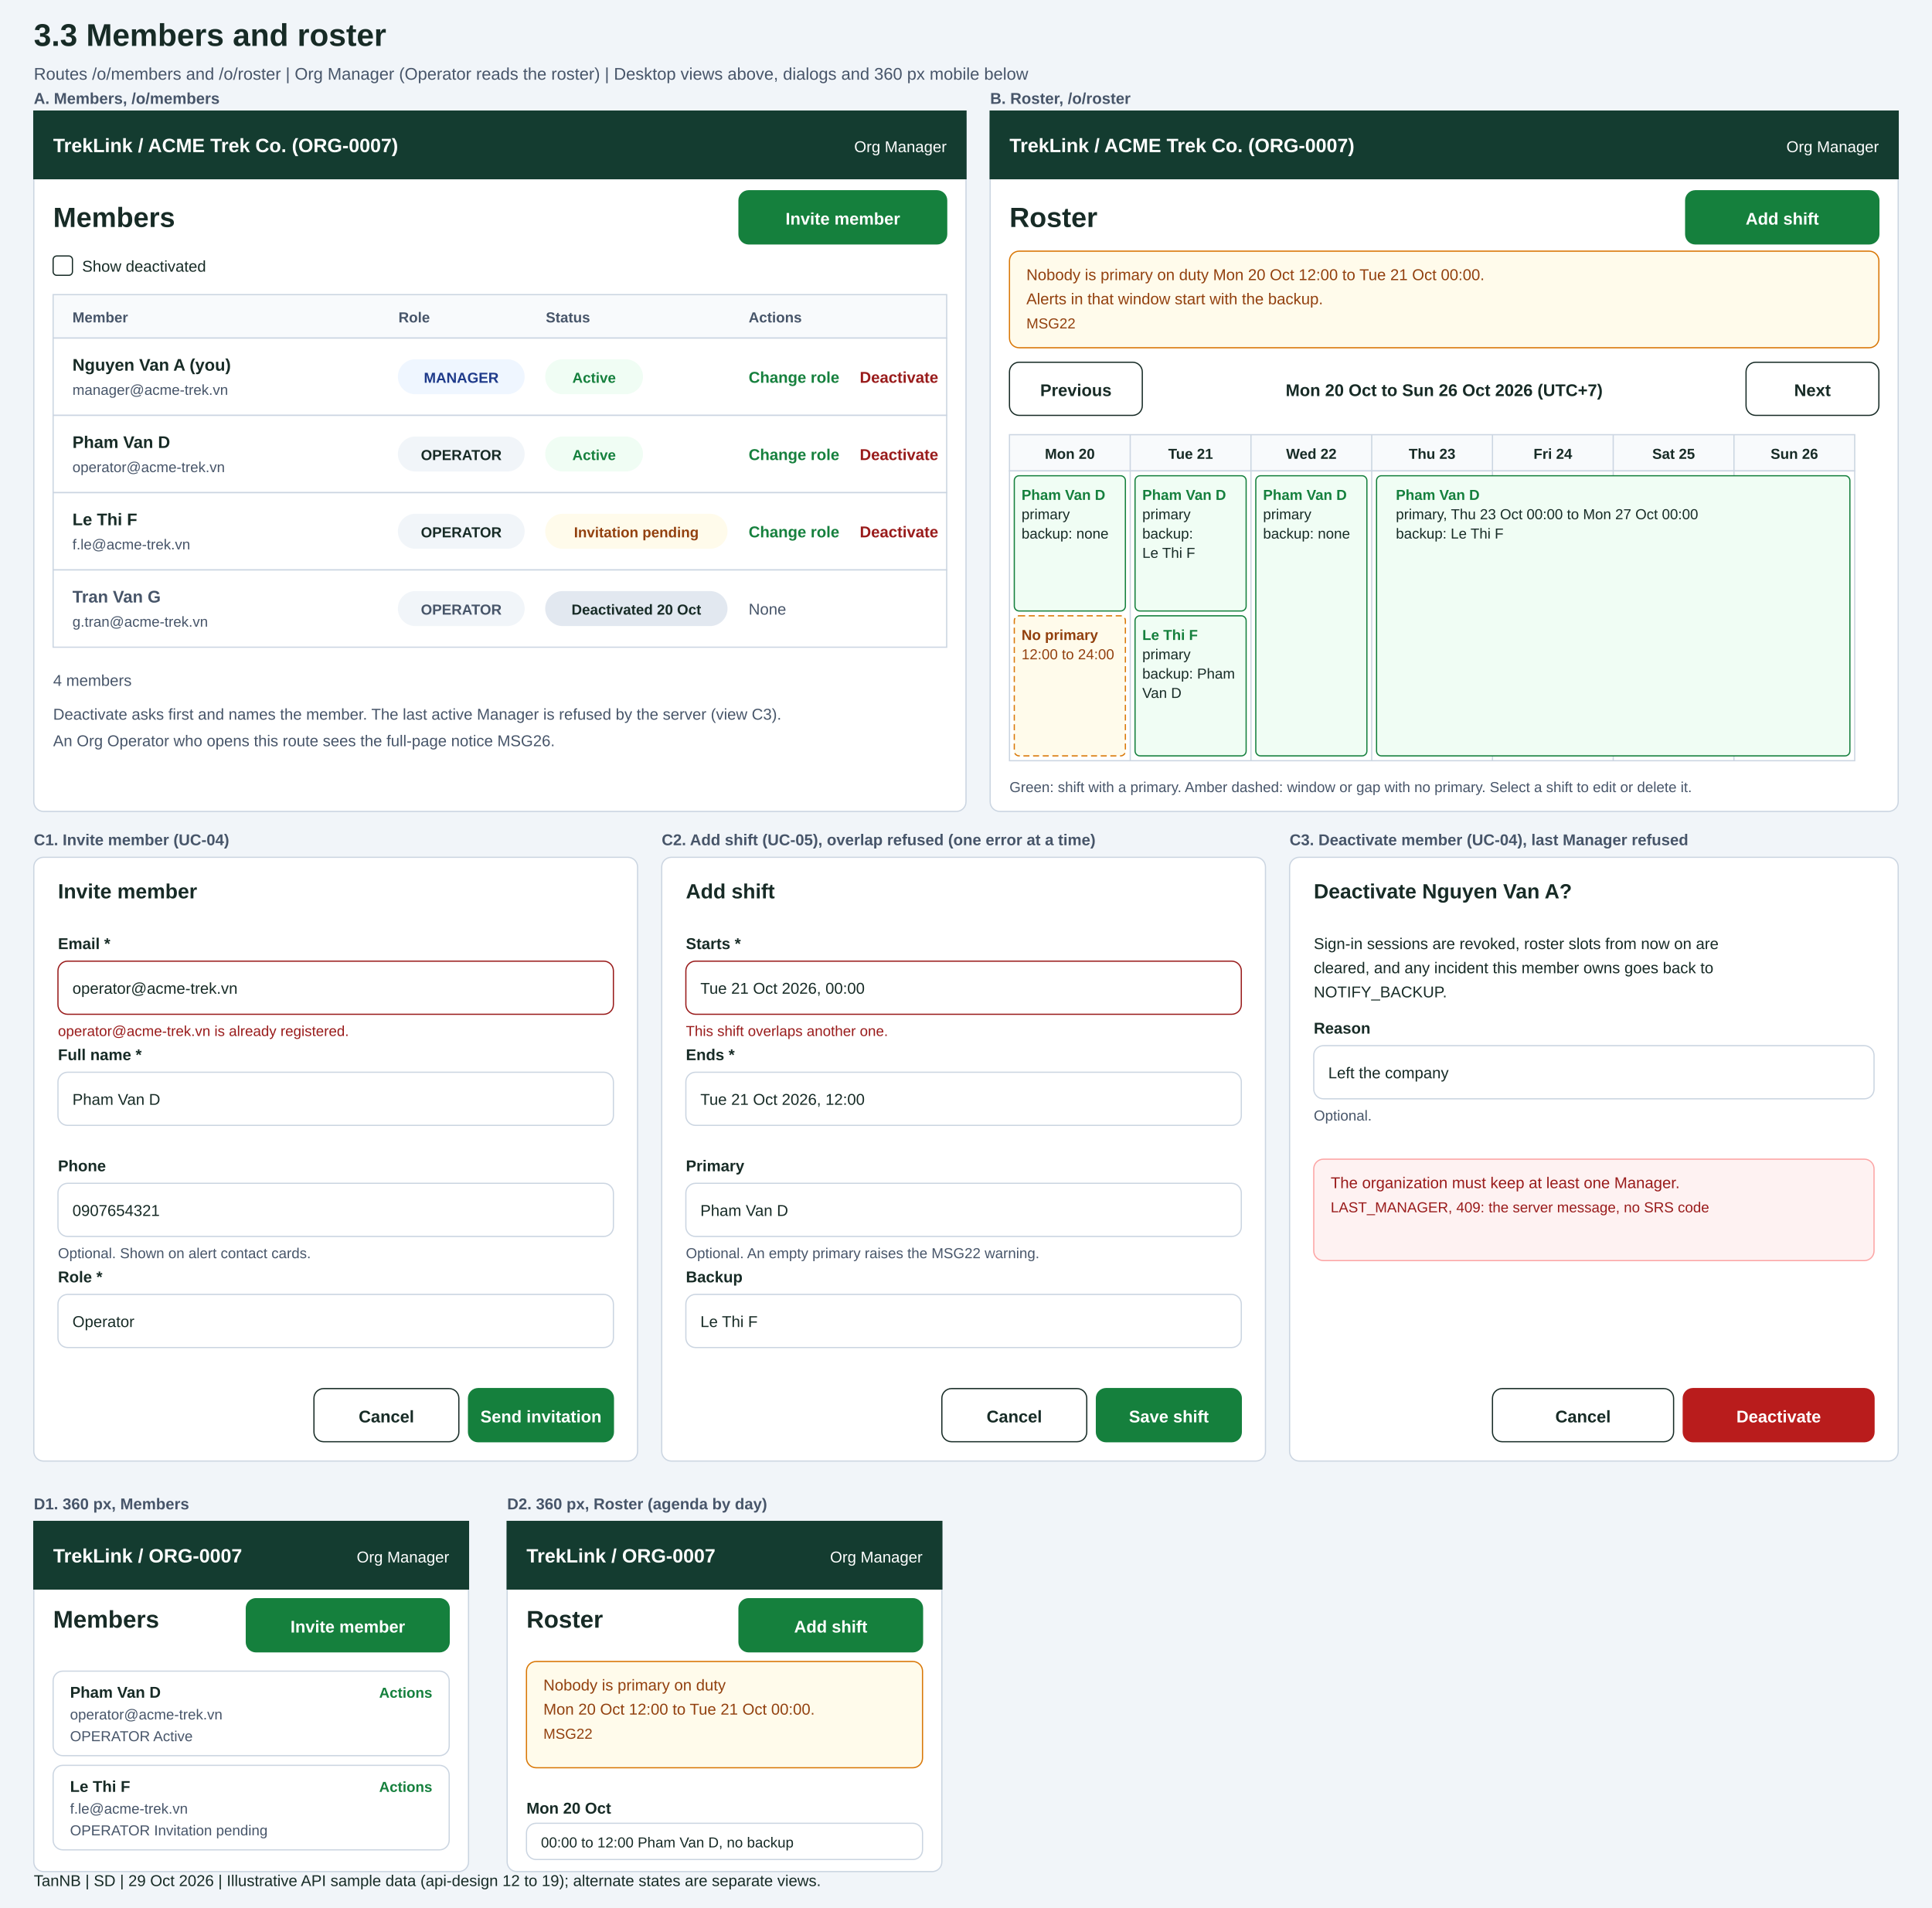
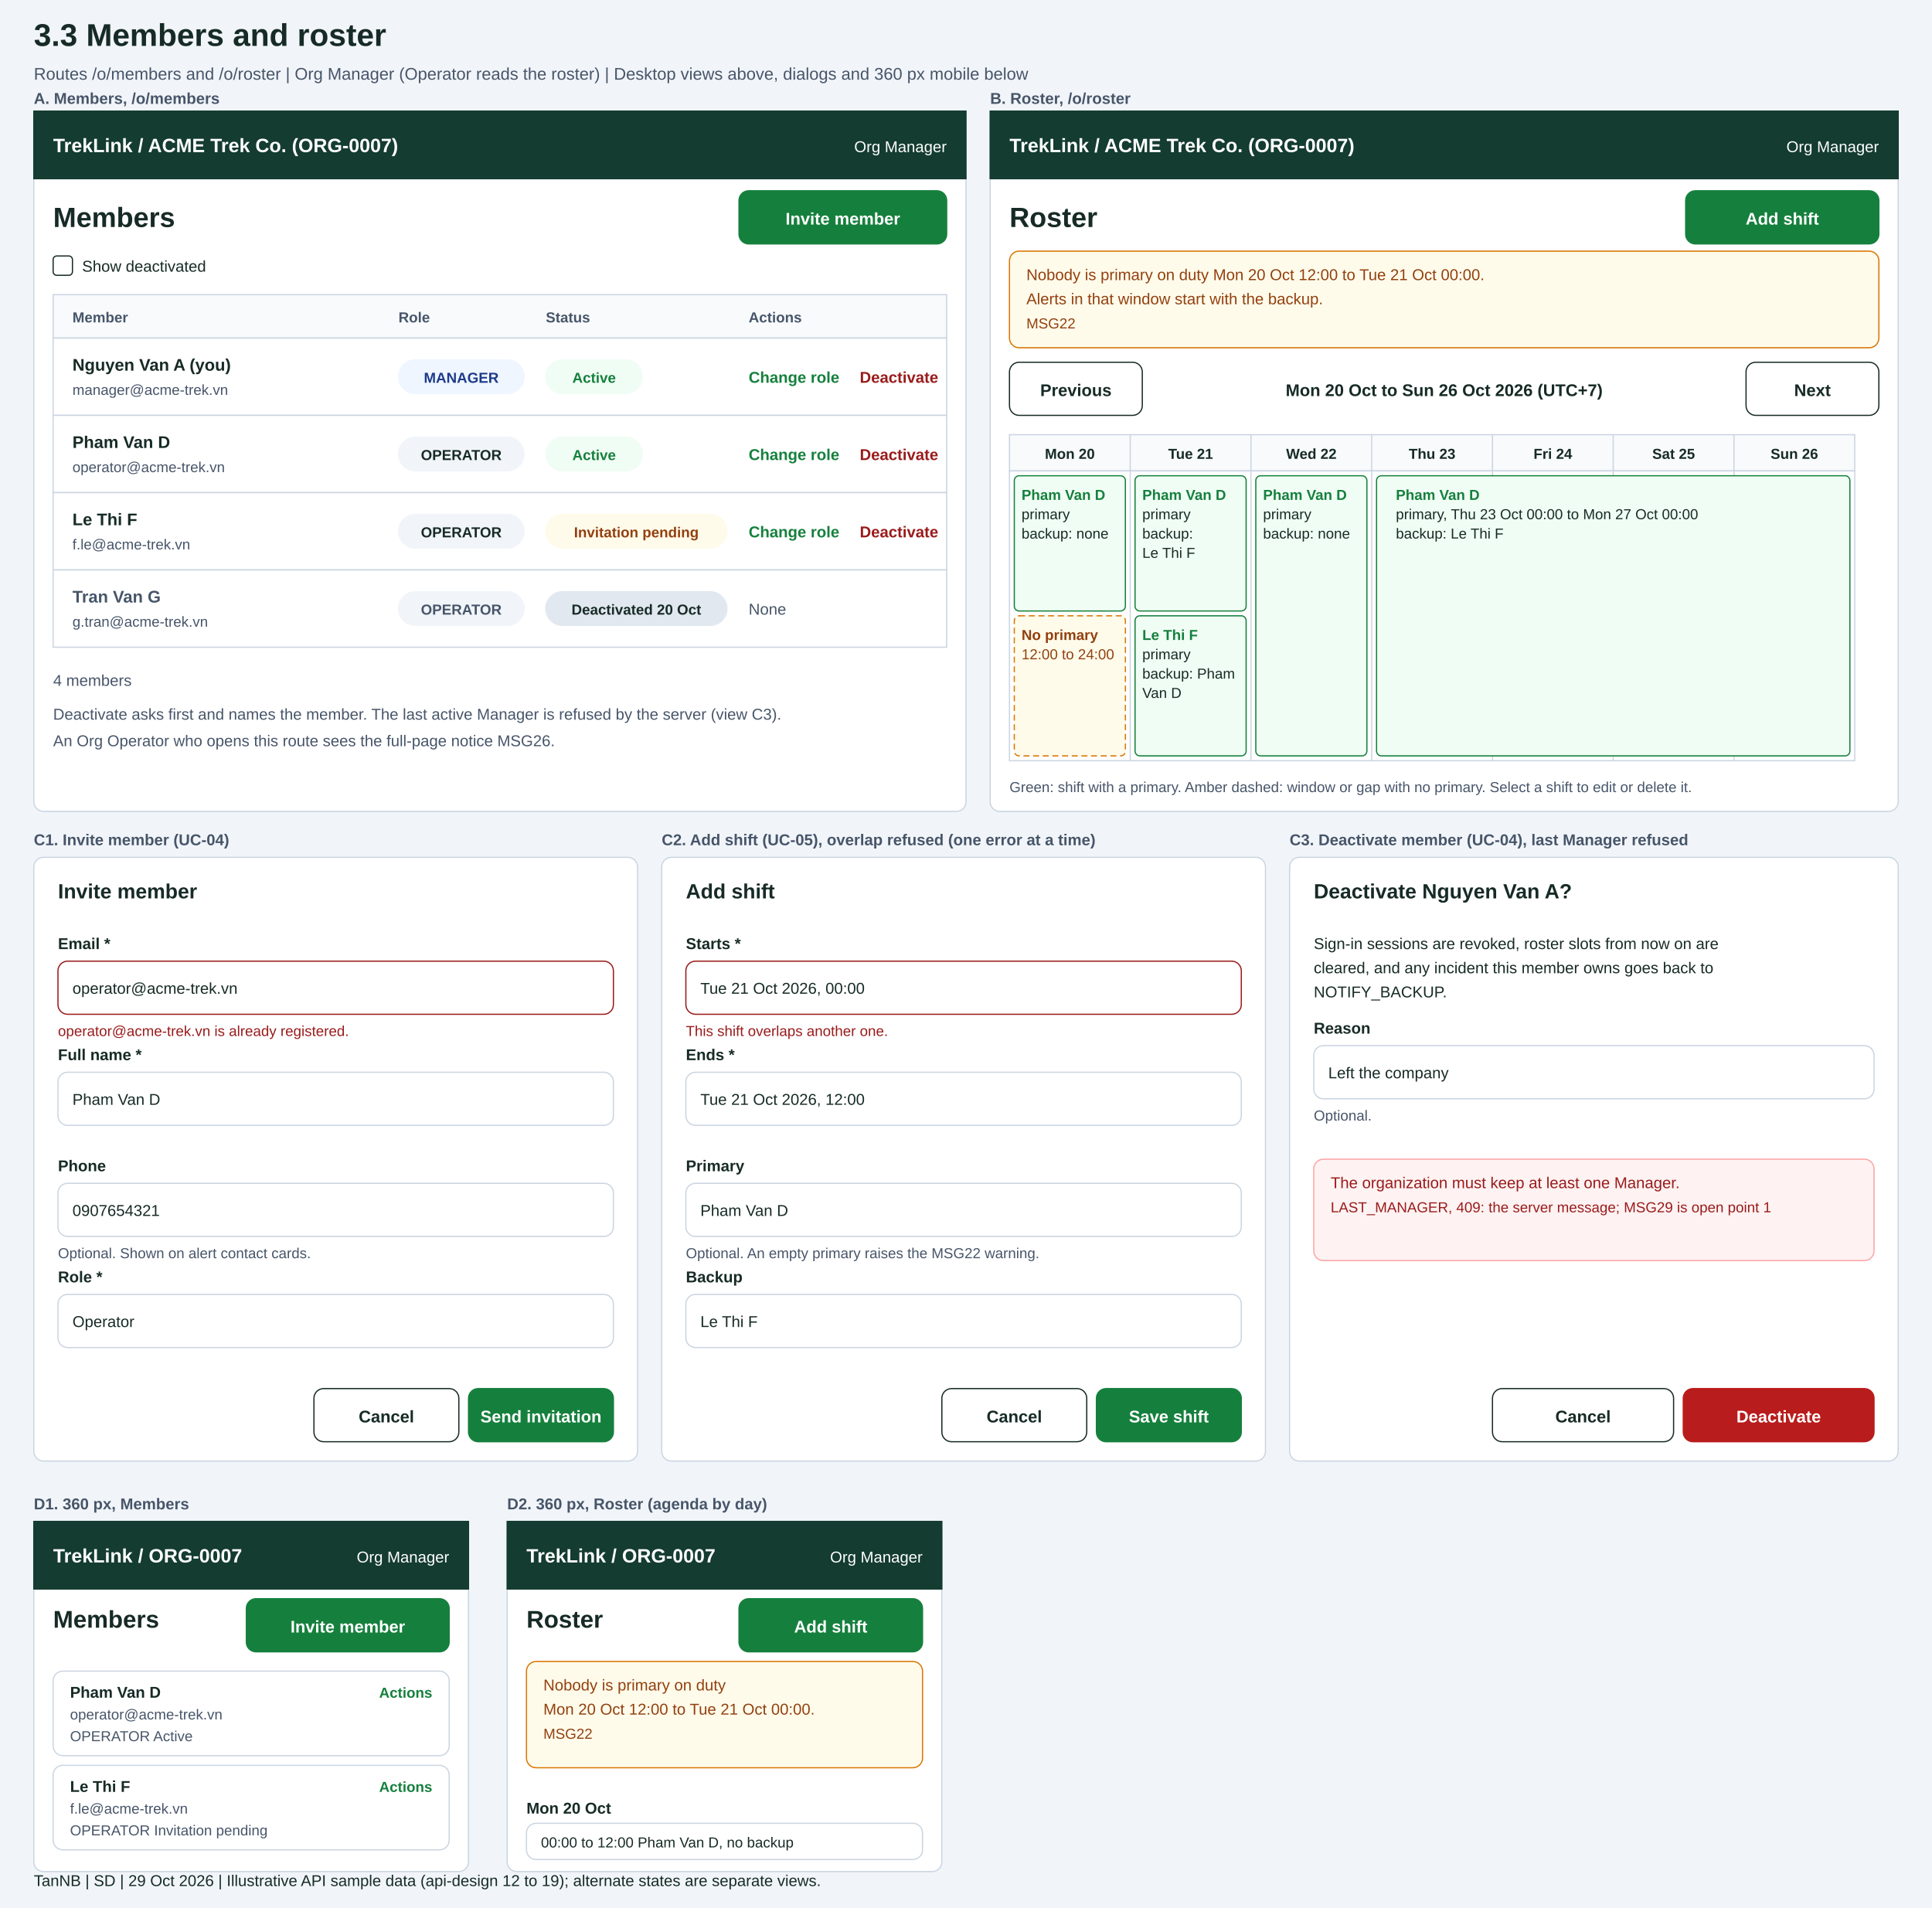
<svg xmlns="http://www.w3.org/2000/svg" width="1600" height="1580" viewBox="0 0 1600 1580" role="img" aria-labelledby="title desc">
  <rect x="0" y="0" width="1600" height="1580" rx="0" fill="#f1f5f9" stroke="#f1f5f9" />
  <text x="28" y="38" fill="#172b26" font-family="Arial, sans-serif" font-size="26" font-weight="700">3.3  Members and roster</text>
  <text x="28" y="66" fill="#475569" font-family="Arial, sans-serif" font-size="14" font-weight="400">Routes /o/members and /o/roster | Org Manager (Operator reads the roster) | Desktop views above, dialogs and 360 px mobile below</text>
  <text x="28" y="1562" fill="#172b26" font-family="Arial, sans-serif" font-size="13" font-weight="400">TanNB | SD | 29 Oct 2026 | Illustrative API sample data (api-design 12 to 19); alternate states are separate views.</text>
  <text x="28" y="86" fill="#475569" font-family="Arial, sans-serif" font-size="13" font-weight="700">A. Members, /o/members</text>
  <rect x="28" y="92" width="772" height="580" rx="8" fill="white" stroke="#cbd5e1" />
  <rect x="28" y="92" width="772" height="56" rx="0" fill="#143c30" stroke="#143c30" />
  <text x="44" y="126" fill="white" font-family="Arial, sans-serif" font-size="16" font-weight="700">TrekLink  /  ACME Trek Co. (ORG-0007)</text>
  <text x="784" y="126" fill="white" font-family="Arial, sans-serif" font-size="13" font-weight="400" text-anchor="end">Org Manager</text>
  <text x="44" y="188" fill="#172b26" font-family="Arial, sans-serif" font-size="23" font-weight="700">Members</text>
  <rect x="612" y="158" width="172" height="44" rx="8" fill="#15803d" stroke="#15803d" />
  <text x="698.0" y="186" fill="white" font-family="Arial, sans-serif" font-size="14" font-weight="700" text-anchor="middle">Invite member</text>
  <rect x="44" y="212" width="16" height="16" rx="3" fill="white" stroke="#172b26" />
  <text x="68" y="225" fill="#172b26" font-family="Arial, sans-serif" font-size="13" font-weight="400">Show deactivated</text>
  <rect x="44" y="244" width="740" height="36" rx="0" fill="#f8fafc" stroke="#cbd5e1" />
  <text x="60" y="267" fill="#475569" font-family="Arial, sans-serif" font-size="12" font-weight="700">Member</text>
  <text x="330" y="267" fill="#475569" font-family="Arial, sans-serif" font-size="12" font-weight="700">Role</text>
  <text x="452" y="267" fill="#475569" font-family="Arial, sans-serif" font-size="12" font-weight="700">Status</text>
  <text x="620" y="267" fill="#475569" font-family="Arial, sans-serif" font-size="12" font-weight="700">Actions</text>
  <rect x="44" y="280" width="740" height="64" rx="0" fill="white" stroke="#cbd5e1" />
  <text x="60" y="307" fill="#172b26" font-family="Arial, sans-serif" font-size="14" font-weight="700">Nguyen Van A (you)</text>
  <text x="60" y="327" fill="#475569" font-family="Arial, sans-serif" font-size="12" font-weight="400">manager@acme-trek.vn</text>
  <rect x="330" y="298" width="104" height="28" rx="14" fill="#eff6ff" stroke="#eff6ff" />
  <text x="382.0" y="317" fill="#1e3a8a" font-family="Arial, sans-serif" font-size="12" font-weight="700" text-anchor="middle">MANAGER</text>
  <rect x="452" y="298" width="80" height="28" rx="14" fill="#f0fdf4" stroke="#f0fdf4" />
  <text x="492.0" y="317" fill="#15803d" font-family="Arial, sans-serif" font-size="12" font-weight="700" text-anchor="middle">Active</text>
  <text x="620" y="317" fill="#15803d" font-family="Arial, sans-serif" font-size="13" font-weight="700">Change role</text>
  <text x="712" y="317" fill="#991b1b" font-family="Arial, sans-serif" font-size="13" font-weight="700">Deactivate</text>
  <rect x="44" y="344" width="740" height="64" rx="0" fill="white" stroke="#cbd5e1" />
  <text x="60" y="371" fill="#172b26" font-family="Arial, sans-serif" font-size="14" font-weight="700">Pham Van D</text>
  <text x="60" y="391" fill="#475569" font-family="Arial, sans-serif" font-size="12" font-weight="400">operator@acme-trek.vn</text>
  <rect x="330" y="362" width="104" height="28" rx="14" fill="#f1f5f9" stroke="#f1f5f9" />
  <text x="382.0" y="381" fill="#172b26" font-family="Arial, sans-serif" font-size="12" font-weight="700" text-anchor="middle">OPERATOR</text>
  <rect x="452" y="362" width="80" height="28" rx="14" fill="#f0fdf4" stroke="#f0fdf4" />
  <text x="492.0" y="381" fill="#15803d" font-family="Arial, sans-serif" font-size="12" font-weight="700" text-anchor="middle">Active</text>
  <text x="620" y="381" fill="#15803d" font-family="Arial, sans-serif" font-size="13" font-weight="700">Change role</text>
  <text x="712" y="381" fill="#991b1b" font-family="Arial, sans-serif" font-size="13" font-weight="700">Deactivate</text>
  <rect x="44" y="408" width="740" height="64" rx="0" fill="white" stroke="#cbd5e1" />
  <text x="60" y="435" fill="#172b26" font-family="Arial, sans-serif" font-size="14" font-weight="700">Le Thi F</text>
  <text x="60" y="455" fill="#475569" font-family="Arial, sans-serif" font-size="12" font-weight="400">f.le@acme-trek.vn</text>
  <rect x="330" y="426" width="104" height="28" rx="14" fill="#f1f5f9" stroke="#f1f5f9" />
  <text x="382.0" y="445" fill="#172b26" font-family="Arial, sans-serif" font-size="12" font-weight="700" text-anchor="middle">OPERATOR</text>
  <rect x="452" y="426" width="150" height="28" rx="14" fill="#fffbeb" stroke="#fffbeb" />
  <text x="527.0" y="445" fill="#92400e" font-family="Arial, sans-serif" font-size="12" font-weight="700" text-anchor="middle">Invitation pending</text>
  <text x="620" y="445" fill="#15803d" font-family="Arial, sans-serif" font-size="13" font-weight="700">Change role</text>
  <text x="712" y="445" fill="#991b1b" font-family="Arial, sans-serif" font-size="13" font-weight="700">Deactivate</text>
  <rect x="44" y="472" width="740" height="64" rx="0" fill="white" stroke="#cbd5e1" />
  <text x="60" y="499" fill="#475569" font-family="Arial, sans-serif" font-size="14" font-weight="700">Tran Van G</text>
  <text x="60" y="519" fill="#475569" font-family="Arial, sans-serif" font-size="12" font-weight="400">g.tran@acme-trek.vn</text>
  <rect x="330" y="490" width="104" height="28" rx="14" fill="#f1f5f9" stroke="#f1f5f9" />
  <text x="382.0" y="509" fill="#475569" font-family="Arial, sans-serif" font-size="12" font-weight="700" text-anchor="middle">OPERATOR</text>
  <rect x="452" y="490" width="150" height="28" rx="14" fill="#e2e8f0" stroke="#e2e8f0" />
  <text x="527.0" y="509" fill="#172b26" font-family="Arial, sans-serif" font-size="12" font-weight="700" text-anchor="middle">Deactivated 20 Oct</text>
  <text x="620" y="509" fill="#475569" font-family="Arial, sans-serif" font-size="13" font-weight="400">None</text>
  <text x="44" y="568" fill="#475569" font-family="Arial, sans-serif" font-size="13" font-weight="400">4 members</text>
  <text x="44" y="596" fill="#475569" font-family="Arial, sans-serif" font-size="13" font-weight="400">Deactivate asks first and names the member. The last active Manager is refused by the server (view C3).</text>
  <text x="44" y="618" fill="#475569" font-family="Arial, sans-serif" font-size="13" font-weight="400">An Org Operator who opens this route sees the full-page notice MSG26.</text>
  <text x="820" y="86" fill="#475569" font-family="Arial, sans-serif" font-size="13" font-weight="700">B. Roster, /o/roster</text>
  <rect x="820" y="92" width="752" height="580" rx="8" fill="white" stroke="#cbd5e1" />
  <rect x="820" y="92" width="752" height="56" rx="0" fill="#143c30" stroke="#143c30" />
  <text x="836" y="126" fill="white" font-family="Arial, sans-serif" font-size="16" font-weight="700">TrekLink  /  ACME Trek Co. (ORG-0007)</text>
  <text x="1556" y="126" fill="white" font-family="Arial, sans-serif" font-size="13" font-weight="400" text-anchor="end">Org Manager</text>
  <text x="836" y="188" fill="#172b26" font-family="Arial, sans-serif" font-size="23" font-weight="700">Roster</text>
  <rect x="1396" y="158" width="160" height="44" rx="8" fill="#15803d" stroke="#15803d" />
  <text x="1476.0" y="186" fill="white" font-family="Arial, sans-serif" font-size="14" font-weight="700" text-anchor="middle">Add shift</text>
  <rect x="836" y="208" width="720" height="80" rx="8" fill="#fffbeb" stroke="#d97706" />
  <text x="850" y="232" fill="#92400e" font-family="Arial, sans-serif" font-size="13" font-weight="400">Nobody is primary on duty Mon 20 Oct 12:00 to Tue 21 Oct 00:00.</text>
  <text x="850" y="252" fill="#92400e" font-family="Arial, sans-serif" font-size="13" font-weight="400">Alerts in that window start with the backup.</text>
  <text x="850" y="272" fill="#92400e" font-family="Arial, sans-serif" font-size="12" font-weight="400">MSG22</text>
  <rect x="836" y="300" width="110" height="44" rx="8" fill="white" stroke="#172b26" />
  <text x="891.0" y="328" fill="#172b26" font-family="Arial, sans-serif" font-size="14" font-weight="700" text-anchor="middle">Previous</text>
  <text x="1196" y="328" fill="#172b26" font-family="Arial, sans-serif" font-size="14" font-weight="700" text-anchor="middle">Mon 20 Oct to Sun 26 Oct 2026 (UTC+7)</text>
  <rect x="1446" y="300" width="110" height="44" rx="8" fill="white" stroke="#172b26" />
  <text x="1501.0" y="328" fill="#172b26" font-family="Arial, sans-serif" font-size="14" font-weight="700" text-anchor="middle">Next</text>
  <rect x="836" y="360" width="700" height="30" rx="0" fill="#f8fafc" stroke="#cbd5e1" />
  <text x="886" y="380" fill="#172b26" font-family="Arial, sans-serif" font-size="12" font-weight="700" text-anchor="middle">Mon 20</text>
  <text x="986" y="380" fill="#172b26" font-family="Arial, sans-serif" font-size="12" font-weight="700" text-anchor="middle">Tue 21</text>
  <text x="1086" y="380" fill="#172b26" font-family="Arial, sans-serif" font-size="12" font-weight="700" text-anchor="middle">Wed 22</text>
  <text x="1186" y="380" fill="#172b26" font-family="Arial, sans-serif" font-size="12" font-weight="700" text-anchor="middle">Thu 23</text>
  <text x="1286" y="380" fill="#172b26" font-family="Arial, sans-serif" font-size="12" font-weight="700" text-anchor="middle">Fri 24</text>
  <text x="1386" y="380" fill="#172b26" font-family="Arial, sans-serif" font-size="12" font-weight="700" text-anchor="middle">Sat 25</text>
  <text x="1486" y="380" fill="#172b26" font-family="Arial, sans-serif" font-size="12" font-weight="700" text-anchor="middle">Sun 26</text>
  <rect x="836" y="390" width="700" height="240" rx="0" fill="white" stroke="#cbd5e1" />
  <line x1="936" y1="360" x2="936" y2="630" stroke="#cbd5e1" />
  <line x1="1036" y1="360" x2="1036" y2="630" stroke="#cbd5e1" />
  <line x1="1136" y1="360" x2="1136" y2="630" stroke="#cbd5e1" />
  <line x1="1236" y1="360" x2="1236" y2="630" stroke="#cbd5e1" />
  <line x1="1336" y1="360" x2="1336" y2="630" stroke="#cbd5e1" />
  <line x1="1436" y1="360" x2="1436" y2="630" stroke="#cbd5e1" />
  <rect x="840" y="394" width="92" height="112" rx="4" fill="#f0fdf4" stroke="#15803d" />
  <text x="846" y="414" fill="#15803d" font-family="Arial, sans-serif" font-size="12" font-weight="700">Pham Van D</text>
  <text x="846" y="430" fill="#172b26" font-family="Arial, sans-serif" font-size="12" font-weight="400">primary</text>
  <text x="846" y="446" fill="#172b26" font-family="Arial, sans-serif" font-size="12" font-weight="400">backup: none</text>
  <rect x="840" y="510" width="92" height="116" rx="4" fill="#fffbeb" stroke="#d97706" stroke-dasharray="5 3" />
  <text x="846" y="530" fill="#92400e" font-family="Arial, sans-serif" font-size="12" font-weight="700">No primary</text>
  <text x="846" y="546" fill="#92400e" font-family="Arial, sans-serif" font-size="12" font-weight="400">12:00 to 24:00</text>
  <rect x="940" y="394" width="92" height="112" rx="4" fill="#f0fdf4" stroke="#15803d" />
  <text x="946" y="414" fill="#15803d" font-family="Arial, sans-serif" font-size="12" font-weight="700">Pham Van D</text>
  <text x="946" y="430" fill="#172b26" font-family="Arial, sans-serif" font-size="12" font-weight="400">primary</text>
  <text x="946" y="446" fill="#172b26" font-family="Arial, sans-serif" font-size="12" font-weight="400">backup:</text>
  <text x="946" y="462" fill="#172b26" font-family="Arial, sans-serif" font-size="12" font-weight="400">Le Thi F</text>
  <rect x="940" y="510" width="92" height="116" rx="4" fill="#f0fdf4" stroke="#15803d" />
  <text x="946" y="530" fill="#15803d" font-family="Arial, sans-serif" font-size="12" font-weight="700">Le Thi F</text>
  <text x="946" y="546" fill="#172b26" font-family="Arial, sans-serif" font-size="12" font-weight="400">primary</text>
  <text x="946" y="562" fill="#172b26" font-family="Arial, sans-serif" font-size="12" font-weight="400">backup: Pham</text>
  <text x="946" y="578" fill="#172b26" font-family="Arial, sans-serif" font-size="12" font-weight="400">Van D</text>
  <rect x="1040" y="394" width="92" height="232" rx="4" fill="#f0fdf4" stroke="#15803d" />
  <text x="1046" y="414" fill="#15803d" font-family="Arial, sans-serif" font-size="12" font-weight="700">Pham Van D</text>
  <text x="1046" y="430" fill="#172b26" font-family="Arial, sans-serif" font-size="12" font-weight="400">primary</text>
  <text x="1046" y="446" fill="#172b26" font-family="Arial, sans-serif" font-size="12" font-weight="400">backup: none</text>
  <rect x="1140" y="394" width="392" height="232" rx="4" fill="#f0fdf4" stroke="#15803d" />
  <text x="1156" y="414" fill="#15803d" font-family="Arial, sans-serif" font-size="12" font-weight="700">Pham Van D</text>
  <text x="1156" y="430" fill="#172b26" font-family="Arial, sans-serif" font-size="12" font-weight="400">primary, Thu 23 Oct 00:00 to Mon 27 Oct 00:00</text>
  <text x="1156" y="446" fill="#172b26" font-family="Arial, sans-serif" font-size="12" font-weight="400">backup: Le Thi F</text>
  <text x="836" y="656" fill="#475569" font-family="Arial, sans-serif" font-size="12" font-weight="400">Green: shift with a primary. Amber dashed: window or gap with no primary. Select a shift to edit or delete it.</text>
  <text x="28" y="700" fill="#475569" font-family="Arial, sans-serif" font-size="13" font-weight="700">C1. Invite member (UC-04)</text>
  <rect x="28" y="710" width="500" height="500" rx="8" fill="white" stroke="#cbd5e1" />
  <text x="48" y="744" fill="#172b26" font-family="Arial, sans-serif" font-size="17" font-weight="700">Invite member</text>
  <text x="48" y="786" fill="#172b26" font-family="Arial, sans-serif" font-size="13" font-weight="700">Email *</text>
  <rect x="48" y="796" width="460" height="44" rx="8" fill="white" stroke="#991b1b" />
  <text x="60" y="823" fill="#172b26" font-family="Arial, sans-serif" font-size="13" font-weight="400">operator@acme-trek.vn</text>
  <text x="48" y="858" fill="#991b1b" font-family="Arial, sans-serif" font-size="12" font-weight="400">operator@acme-trek.vn is already registered.</text>
  <text x="48" y="878" fill="#172b26" font-family="Arial, sans-serif" font-size="13" font-weight="700">Full name *</text>
  <rect x="48" y="888" width="460" height="44" rx="8" fill="white" stroke="#cbd5e1" />
  <text x="60" y="915" fill="#172b26" font-family="Arial, sans-serif" font-size="13" font-weight="400">Pham Van D</text>
  <text x="48" y="970" fill="#172b26" font-family="Arial, sans-serif" font-size="13" font-weight="700">Phone</text>
  <rect x="48" y="980" width="460" height="44" rx="8" fill="white" stroke="#cbd5e1" />
  <text x="60" y="1007" fill="#172b26" font-family="Arial, sans-serif" font-size="13" font-weight="400">0907654321</text>
  <text x="48" y="1042" fill="#475569" font-family="Arial, sans-serif" font-size="12" font-weight="400">Optional. Shown on alert contact cards.</text>
  <text x="48" y="1062" fill="#172b26" font-family="Arial, sans-serif" font-size="13" font-weight="700">Role *</text>
  <rect x="48" y="1072" width="460" height="44" rx="8" fill="white" stroke="#cbd5e1" />
  <text x="60" y="1099" fill="#172b26" font-family="Arial, sans-serif" font-size="13" font-weight="400">Operator</text>
  <rect x="260" y="1150" width="120" height="44" rx="8" fill="white" stroke="#172b26" />
  <text x="320.0" y="1178" fill="#172b26" font-family="Arial, sans-serif" font-size="14" font-weight="700" text-anchor="middle">Cancel</text>
  <rect x="388" y="1150" width="120" height="44" rx="8" fill="#15803d" stroke="#15803d" />
  <text x="448.0" y="1178" fill="white" font-family="Arial, sans-serif" font-size="14" font-weight="700" text-anchor="middle">Send invitation</text>
  <text x="548" y="700" fill="#475569" font-family="Arial, sans-serif" font-size="13" font-weight="700">C2. Add shift (UC-05), overlap refused (one error at a time)</text>
  <rect x="548" y="710" width="500" height="500" rx="8" fill="white" stroke="#cbd5e1" />
  <text x="568" y="744" fill="#172b26" font-family="Arial, sans-serif" font-size="17" font-weight="700">Add shift</text>
  <text x="568" y="786" fill="#172b26" font-family="Arial, sans-serif" font-size="13" font-weight="700">Starts *</text>
  <rect x="568" y="796" width="460" height="44" rx="8" fill="white" stroke="#991b1b" />
  <text x="580" y="823" fill="#172b26" font-family="Arial, sans-serif" font-size="13" font-weight="400">Tue 21 Oct 2026, 00:00</text>
  <text x="568" y="858" fill="#991b1b" font-family="Arial, sans-serif" font-size="12" font-weight="400">This shift overlaps another one.</text>
  <text x="568" y="878" fill="#172b26" font-family="Arial, sans-serif" font-size="13" font-weight="700">Ends *</text>
  <rect x="568" y="888" width="460" height="44" rx="8" fill="white" stroke="#cbd5e1" />
  <text x="580" y="915" fill="#172b26" font-family="Arial, sans-serif" font-size="13" font-weight="400">Tue 21 Oct 2026, 12:00</text>
  <text x="568" y="970" fill="#172b26" font-family="Arial, sans-serif" font-size="13" font-weight="700">Primary</text>
  <rect x="568" y="980" width="460" height="44" rx="8" fill="white" stroke="#cbd5e1" />
  <text x="580" y="1007" fill="#172b26" font-family="Arial, sans-serif" font-size="13" font-weight="400">Pham Van D</text>
  <text x="568" y="1042" fill="#475569" font-family="Arial, sans-serif" font-size="12" font-weight="400">Optional. An empty primary raises the MSG22 warning.</text>
  <text x="568" y="1062" fill="#172b26" font-family="Arial, sans-serif" font-size="13" font-weight="700">Backup</text>
  <rect x="568" y="1072" width="460" height="44" rx="8" fill="white" stroke="#cbd5e1" />
  <text x="580" y="1099" fill="#172b26" font-family="Arial, sans-serif" font-size="13" font-weight="400">Le Thi F</text>
  <rect x="780" y="1150" width="120" height="44" rx="8" fill="white" stroke="#172b26" />
  <text x="840.0" y="1178" fill="#172b26" font-family="Arial, sans-serif" font-size="14" font-weight="700" text-anchor="middle">Cancel</text>
  <rect x="908" y="1150" width="120" height="44" rx="8" fill="#15803d" stroke="#15803d" />
  <text x="968.0" y="1178" fill="white" font-family="Arial, sans-serif" font-size="14" font-weight="700" text-anchor="middle">Save shift</text>
  <text x="1068" y="700" fill="#475569" font-family="Arial, sans-serif" font-size="13" font-weight="700">C3. Deactivate member (UC-04), last Manager refused</text>
  <rect x="1068" y="710" width="504" height="500" rx="8" fill="white" stroke="#cbd5e1" />
  <text x="1088" y="744" fill="#172b26" font-family="Arial, sans-serif" font-size="17" font-weight="700">Deactivate Nguyen Van A?</text>
  <text x="1088" y="786" fill="#172b26" font-family="Arial, sans-serif" font-size="13" font-weight="400">Sign-in sessions are revoked, roster slots from now on are</text>
  <text x="1088" y="806" fill="#172b26" font-family="Arial, sans-serif" font-size="13" font-weight="400">cleared, and any incident this member owns goes back to</text>
  <text x="1088" y="826" fill="#172b26" font-family="Arial, sans-serif" font-size="13" font-weight="400">NOTIFY_BACKUP.</text>
  <text x="1088" y="856" fill="#172b26" font-family="Arial, sans-serif" font-size="13" font-weight="700">Reason</text>
  <rect x="1088" y="866" width="464" height="44" rx="8" fill="white" stroke="#cbd5e1" />
  <text x="1100" y="893" fill="#172b26" font-family="Arial, sans-serif" font-size="13" font-weight="400">Left the company</text>
  <text x="1088" y="928" fill="#475569" font-family="Arial, sans-serif" font-size="12" font-weight="400">Optional.</text>
  <rect x="1088" y="960" width="464" height="84" rx="8" fill="#fef2f2" stroke="#fca5a5" />
  <text x="1102" y="984" fill="#991b1b" font-family="Arial, sans-serif" font-size="13" font-weight="400">The organization must keep at least one Manager.</text>
-   <text x="1102" y="1004" fill="#991b1b" font-family="Arial, sans-serif" font-size="12" font-weight="400">LAST_MANAGER, 409: the server message, no SRS code</text>
+   <text x="1102" y="1004" fill="#991b1b" font-family="Arial, sans-serif" font-size="12" font-weight="400">LAST_MANAGER, 409: the server message; MSG29 is open point 1</text>
  <rect x="1236" y="1150" width="150" height="44" rx="8" fill="white" stroke="#172b26" />
  <text x="1311.0" y="1178" fill="#172b26" font-family="Arial, sans-serif" font-size="14" font-weight="700" text-anchor="middle">Cancel</text>
  <rect x="1394" y="1150" width="158" height="44" rx="8" fill="#b91c1c" stroke="#b91c1c" />
  <text x="1473.0" y="1178" fill="white" font-family="Arial, sans-serif" font-size="14" font-weight="700" text-anchor="middle">Deactivate</text>
  <text x="28" y="1250" fill="#475569" font-family="Arial, sans-serif" font-size="13" font-weight="700">D1. 360 px, Members</text>
  <rect x="28" y="1260" width="360" height="290" rx="8" fill="white" stroke="#cbd5e1" />
  <rect x="28" y="1260" width="360" height="56" rx="0" fill="#143c30" stroke="#143c30" />
  <text x="44" y="1294" fill="white" font-family="Arial, sans-serif" font-size="16" font-weight="700">TrekLink  /  ORG-0007</text>
  <text x="372" y="1294" fill="white" font-family="Arial, sans-serif" font-size="13" font-weight="400" text-anchor="end">Org Manager</text>
  <text x="44" y="1348" fill="#172b26" font-family="Arial, sans-serif" font-size="20" font-weight="700">Members</text>
  <rect x="204" y="1324" width="168" height="44" rx="8" fill="#15803d" stroke="#15803d" />
  <text x="288.0" y="1352" fill="white" font-family="Arial, sans-serif" font-size="14" font-weight="700" text-anchor="middle">Invite member</text>
  <rect x="44" y="1384" width="328" height="70" rx="8" fill="white" stroke="#cbd5e1" />
  <text x="58" y="1406" fill="#172b26" font-family="Arial, sans-serif" font-size="13" font-weight="700">Pham Van D</text>
  <text x="58" y="1424" fill="#475569" font-family="Arial, sans-serif" font-size="12" font-weight="400">operator@acme-trek.vn</text>
  <text x="58" y="1442" fill="#475569" font-family="Arial, sans-serif" font-size="12" font-weight="400">OPERATOR   Active</text>
  <text x="358" y="1406" fill="#15803d" font-family="Arial, sans-serif" font-size="12" font-weight="700" text-anchor="end">Actions</text>
  <rect x="44" y="1462" width="328" height="70" rx="8" fill="white" stroke="#cbd5e1" />
  <text x="58" y="1484" fill="#172b26" font-family="Arial, sans-serif" font-size="13" font-weight="700">Le Thi F</text>
  <text x="58" y="1502" fill="#475569" font-family="Arial, sans-serif" font-size="12" font-weight="400">f.le@acme-trek.vn</text>
  <text x="58" y="1520" fill="#475569" font-family="Arial, sans-serif" font-size="12" font-weight="400">OPERATOR   Invitation pending</text>
  <text x="358" y="1484" fill="#15803d" font-family="Arial, sans-serif" font-size="12" font-weight="700" text-anchor="end">Actions</text>
  <text x="420" y="1250" fill="#475569" font-family="Arial, sans-serif" font-size="13" font-weight="700">D2. 360 px, Roster (agenda by day)</text>
  <rect x="420" y="1260" width="360" height="290" rx="8" fill="white" stroke="#cbd5e1" />
  <rect x="420" y="1260" width="360" height="56" rx="0" fill="#143c30" stroke="#143c30" />
  <text x="436" y="1294" fill="white" font-family="Arial, sans-serif" font-size="16" font-weight="700">TrekLink  /  ORG-0007</text>
  <text x="764" y="1294" fill="white" font-family="Arial, sans-serif" font-size="13" font-weight="400" text-anchor="end">Org Manager</text>
  <text x="436" y="1348" fill="#172b26" font-family="Arial, sans-serif" font-size="20" font-weight="700">Roster</text>
  <rect x="612" y="1324" width="152" height="44" rx="8" fill="#15803d" stroke="#15803d" />
  <text x="688.0" y="1352" fill="white" font-family="Arial, sans-serif" font-size="14" font-weight="700" text-anchor="middle">Add shift</text>
  <rect x="436" y="1376" width="328" height="88" rx="8" fill="#fffbeb" stroke="#d97706" />
  <text x="450" y="1400" fill="#92400e" font-family="Arial, sans-serif" font-size="13" font-weight="400">Nobody is primary on duty</text>
  <text x="450" y="1420" fill="#92400e" font-family="Arial, sans-serif" font-size="13" font-weight="400">Mon 20 Oct 12:00 to Tue 21 Oct 00:00.</text>
  <text x="450" y="1440" fill="#92400e" font-family="Arial, sans-serif" font-size="12" font-weight="400">MSG22</text>
  <text x="436" y="1502" fill="#172b26" font-family="Arial, sans-serif" font-size="13" font-weight="700">Mon 20 Oct</text>
  <rect x="436" y="1510" width="328" height="30" rx="8" fill="white" stroke="#cbd5e1" />
  <text x="448" y="1530" fill="#172b26" font-family="Arial, sans-serif" font-size="12" font-weight="400">00:00 to 12:00   Pham Van D, no backup</text>
</svg>
